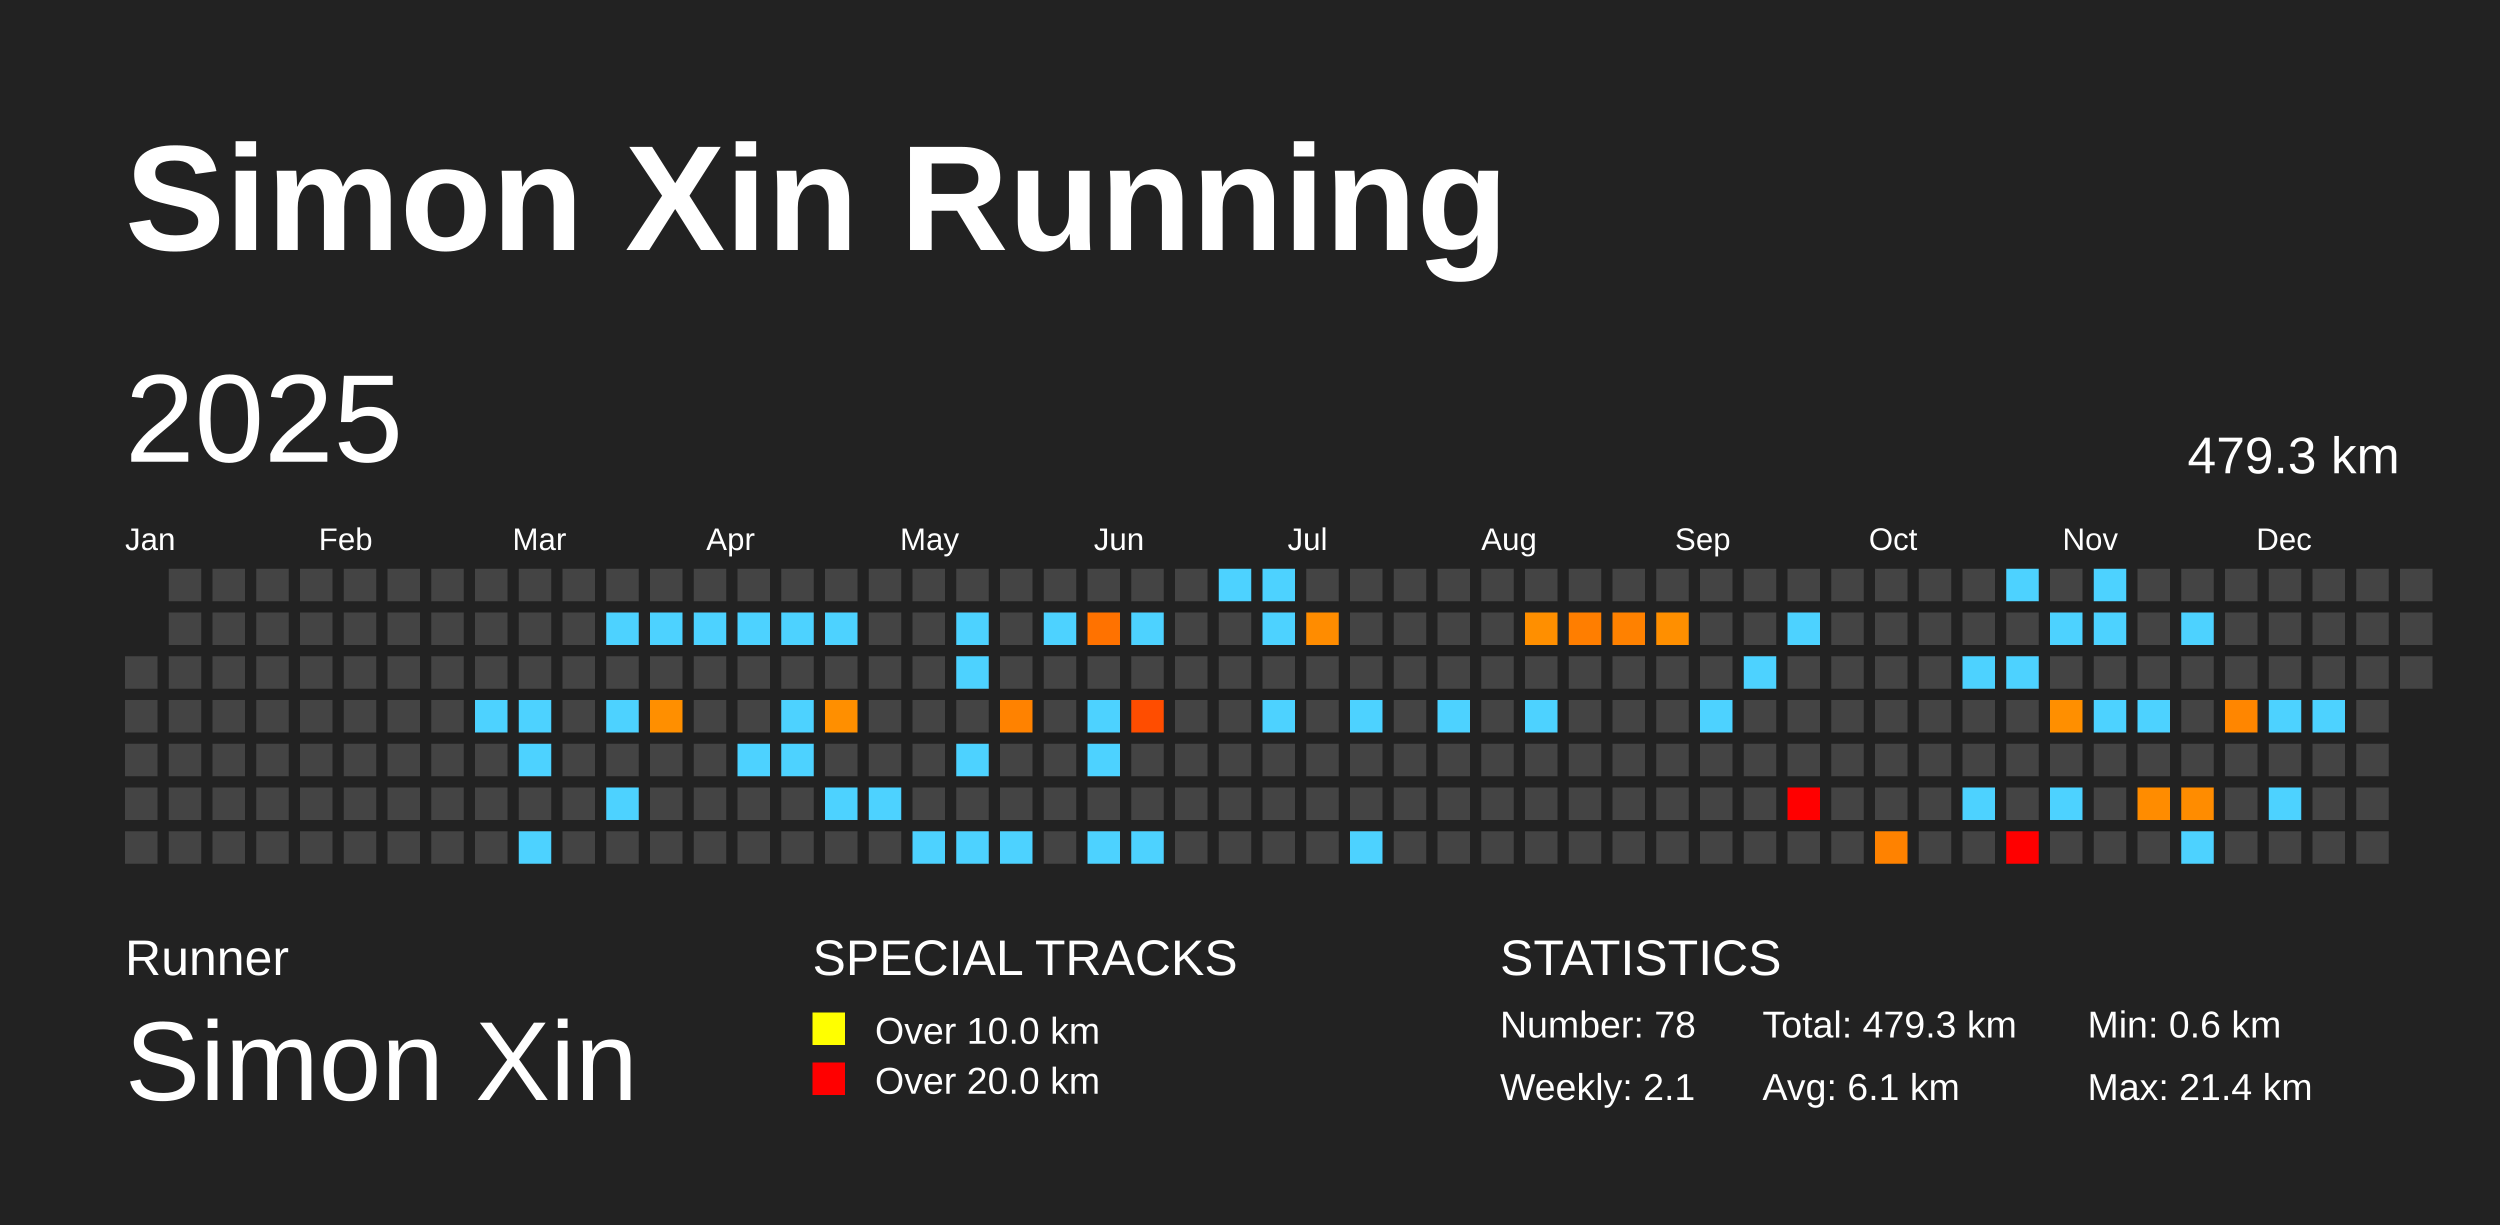
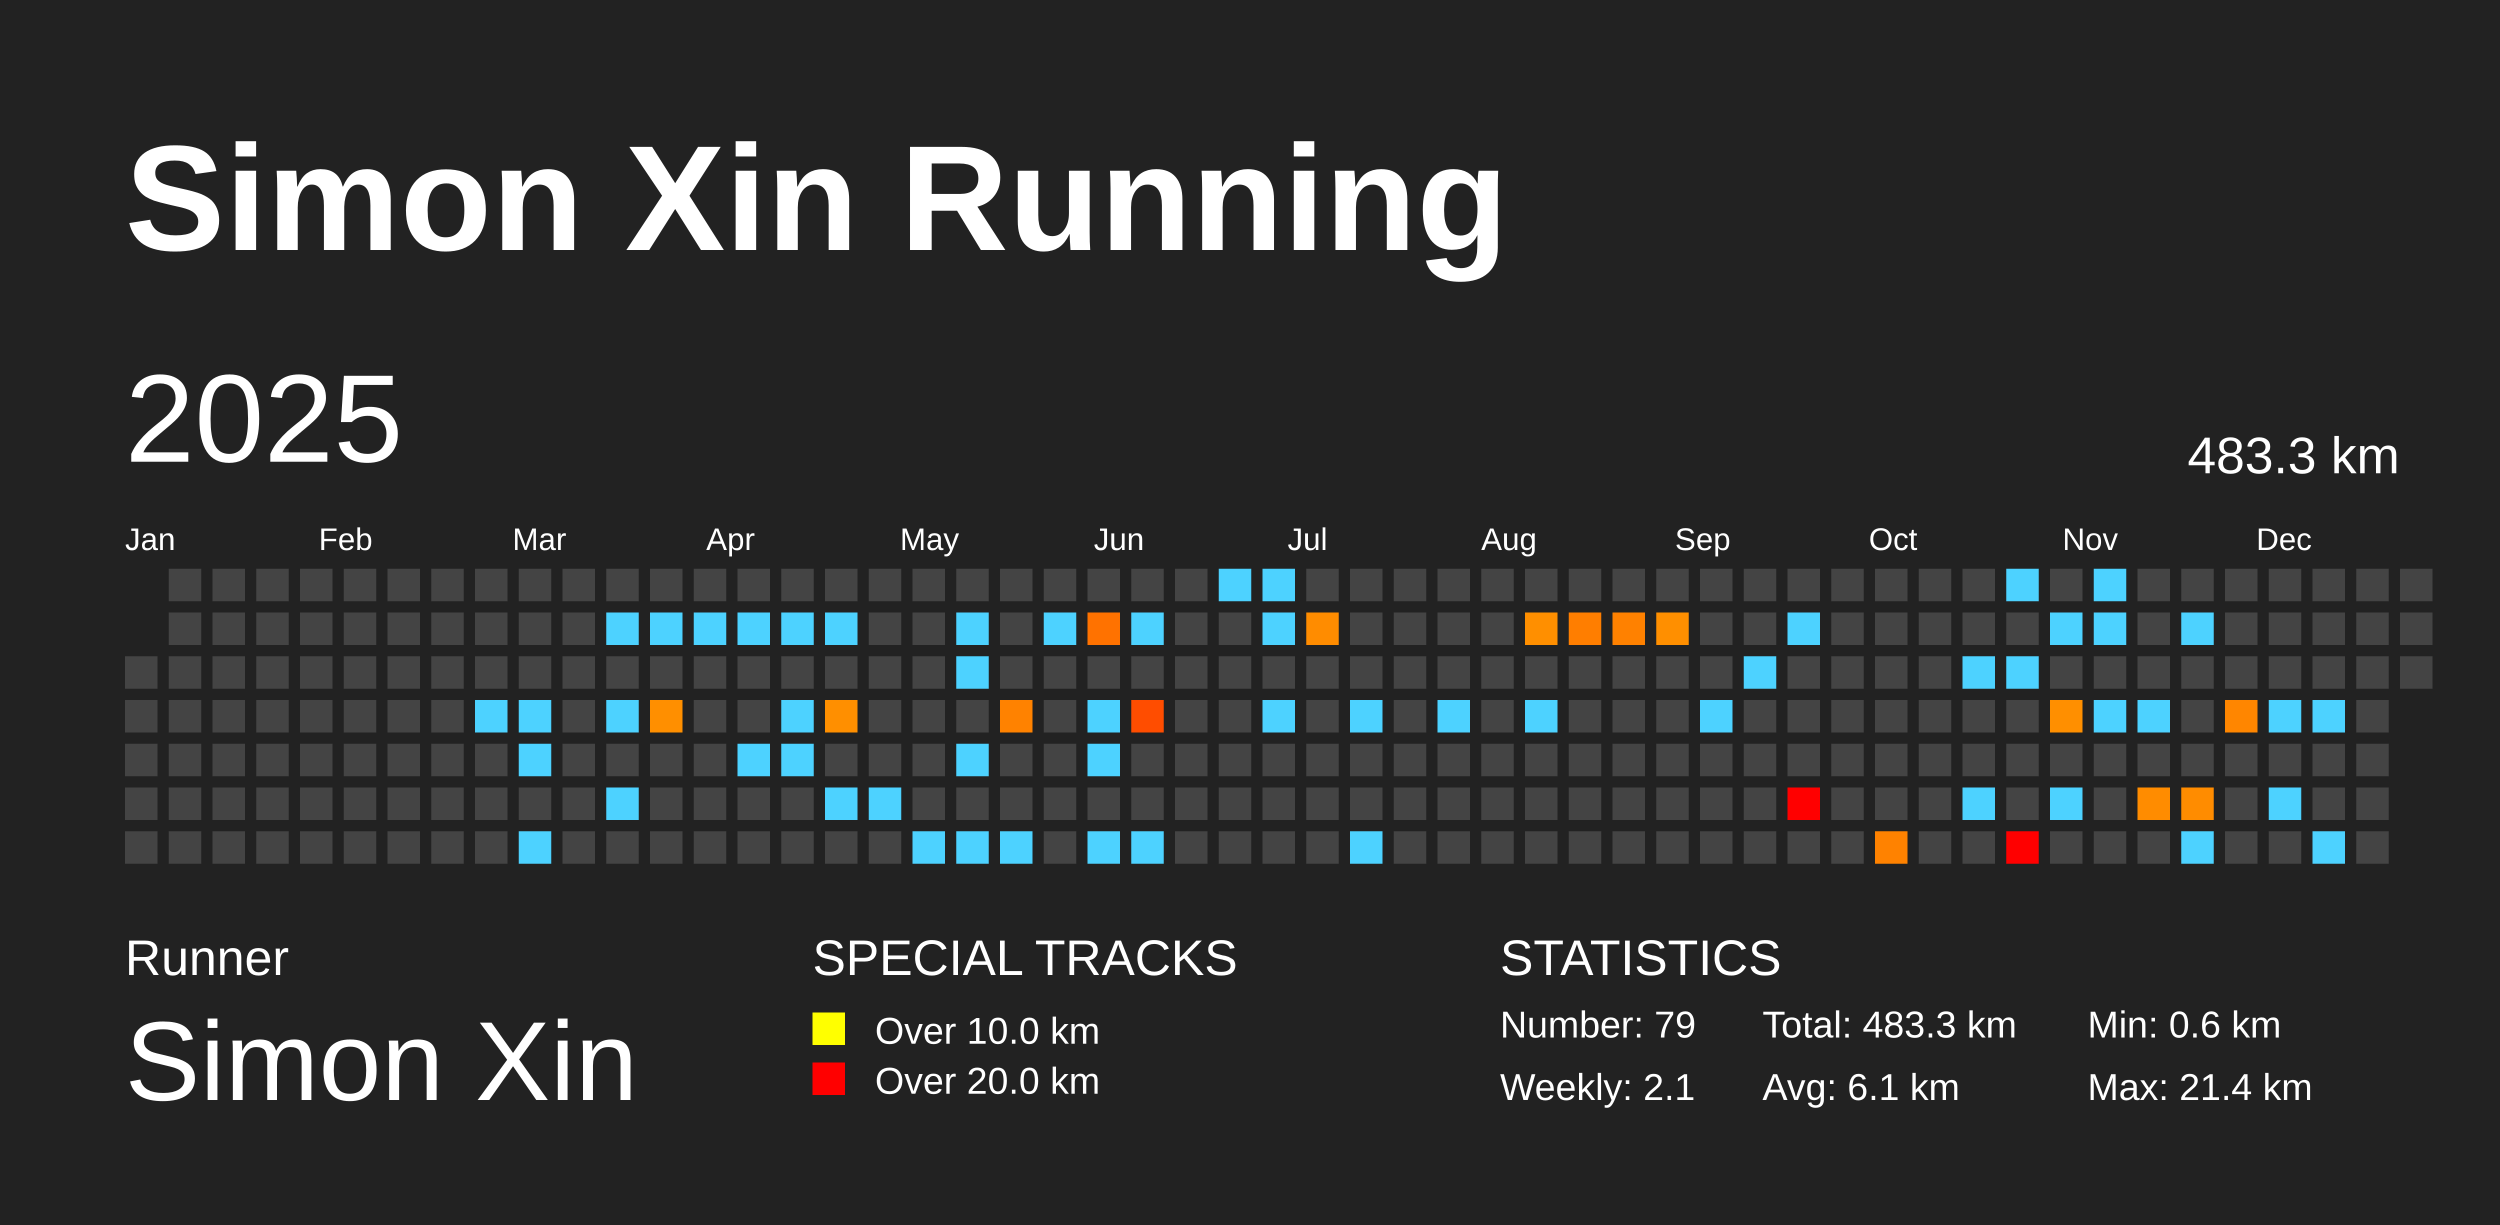
<svg xmlns="http://www.w3.org/2000/svg" baseProfile="full" height="98mm" version="1.1" viewBox="0,0,200,98" width="200mm">
  <defs />
  <rect fill="#222222" height="98" width="200" x="0" y="0" />
  <text fill="#FFFFFF" style="font-size:12px; font-family:Arial; font-weight:bold;" x="10" y="20">Simon Xin Running</text>
  <text fill="#FFFFFF" style="font-size:4px; font-family:Arial" x="10" y="78">Runner</text>
  <text fill="#FFFFFF" style="font-size:9px; font-family:Arial" x="10" y="88">Simon Xin</text>
  <text fill="#FFFFFF" style="font-size:4px; font-family:Arial" x="65" y="78">SPECIAL TRACKS</text>
  <rect fill="yellow" height="2.6" width="2.6" x="65" y="81" />
  <text fill="#FFFFFF" style="font-size:3px; font-family:Arial" x="70" y="83.5">Over 10.0 km</text>
  <rect fill="red" height="2.6" width="2.6" x="65" y="85" />
  <text fill="#FFFFFF" style="font-size:3px; font-family:Arial" x="70" y="87.5">Over 20.0 km</text>
  <text fill="#FFFFFF" style="font-size:4px; font-family:Arial" x="120" y="78">STATISTICS</text>
-   <text fill="#FFFFFF" style="font-size:3px; font-family:Arial" x="120" y="83">Number: 78</text>
+   <text fill="#FFFFFF" style="font-size:3px; font-family:Arial" x="120" y="83">Number: 79</text>
  <text fill="#FFFFFF" style="font-size:3px; font-family:Arial" x="120" y="88">Weekly: 2.1</text>
-   <text fill="#FFFFFF" style="font-size:3px; font-family:Arial" x="141" y="83">Total: 479.3 km</text>
+   <text fill="#FFFFFF" style="font-size:3px; font-family:Arial" x="141" y="83">Total: 483.3 km</text>
  <text fill="#FFFFFF" style="font-size:3px; font-family:Arial" x="141" y="88">Avg: 6.1 km</text>
  <text fill="#FFFFFF" style="font-size:3px; font-family:Arial" x="167" y="83">Min: 0.6 km</text>
  <text fill="#FFFFFF" style="font-size:3px; font-family:Arial" x="167" y="88">Max: 21.4 km</text>
  <text dominant-baseline="hanging" fill="#FFFFFF" style="font-size:10.0px; font-family:Arial;" x="10" y="30">2025</text>
-   <text dominant-baseline="hanging" fill="#FFFFFF" style="font-size:4.125px; font-family:Arial;" x="175" y="35">479.3 km</text>
+   <text dominant-baseline="hanging" fill="#FFFFFF" style="font-size:4.125px; font-family:Arial;" x="175" y="35">483.3 km</text>
  <text fill="#FFFFFF" style="font-size:2.5px; font-family:Arial" x="10.0" y="44">Jan</text>
  <text fill="#FFFFFF" style="font-size:2.5px; font-family:Arial" x="25.5" y="44">Feb</text>
  <text fill="#FFFFFF" style="font-size:2.5px; font-family:Arial" x="41.0" y="44">Mar</text>
  <text fill="#FFFFFF" style="font-size:2.5px; font-family:Arial" x="56.5" y="44">Apr</text>
  <text fill="#FFFFFF" style="font-size:2.5px; font-family:Arial" x="72.0" y="44">May</text>
  <text fill="#FFFFFF" style="font-size:2.5px; font-family:Arial" x="87.5" y="44">Jun</text>
  <text fill="#FFFFFF" style="font-size:2.5px; font-family:Arial" x="103.0" y="44">Jul</text>
  <text fill="#FFFFFF" style="font-size:2.5px; font-family:Arial" x="118.5" y="44">Aug</text>
  <text fill="#FFFFFF" style="font-size:2.5px; font-family:Arial" x="134.0" y="44">Sep</text>
  <text fill="#FFFFFF" style="font-size:2.5px; font-family:Arial" x="149.5" y="44">Oct</text>
  <text fill="#FFFFFF" style="font-size:2.5px; font-family:Arial" x="165.0" y="44">Nov</text>
  <text fill="#FFFFFF" style="font-size:2.5px; font-family:Arial" x="180.5" y="44">Dec</text>
  <rect fill="#444444" height="2.6" width="2.6" x="10.0" y="52.5" />
  <rect fill="#444444" height="2.6" width="2.6" x="10.0" y="56.0" />
  <rect fill="#444444" height="2.6" width="2.6" x="10.0" y="59.5" />
  <rect fill="#444444" height="2.6" width="2.6" x="10.0" y="63.0" />
  <rect fill="#444444" height="2.6" width="2.6" x="10.0" y="66.5" />
  <rect fill="#444444" height="2.6" width="2.6" x="13.5" y="45.5" />
  <rect fill="#444444" height="2.6" width="2.6" x="13.5" y="49.0" />
  <rect fill="#444444" height="2.6" width="2.6" x="13.5" y="52.5" />
  <rect fill="#444444" height="2.6" width="2.6" x="13.5" y="56.0" />
  <rect fill="#444444" height="2.6" width="2.6" x="13.5" y="59.5" />
  <rect fill="#444444" height="2.6" width="2.6" x="13.5" y="63.0" />
  <rect fill="#444444" height="2.6" width="2.6" x="13.5" y="66.5" />
  <rect fill="#444444" height="2.6" width="2.6" x="17.0" y="45.5" />
  <rect fill="#444444" height="2.6" width="2.6" x="17.0" y="49.0" />
  <rect fill="#444444" height="2.6" width="2.6" x="17.0" y="52.5" />
  <rect fill="#444444" height="2.6" width="2.6" x="17.0" y="56.0" />
  <rect fill="#444444" height="2.6" width="2.6" x="17.0" y="59.5" />
  <rect fill="#444444" height="2.6" width="2.6" x="17.0" y="63.0" />
  <rect fill="#444444" height="2.6" width="2.6" x="17.0" y="66.5" />
  <rect fill="#444444" height="2.6" width="2.6" x="20.5" y="45.5" />
  <rect fill="#444444" height="2.6" width="2.6" x="20.5" y="49.0" />
  <rect fill="#444444" height="2.6" width="2.6" x="20.5" y="52.5" />
  <rect fill="#444444" height="2.6" width="2.6" x="20.5" y="56.0" />
  <rect fill="#444444" height="2.6" width="2.6" x="20.5" y="59.5" />
  <rect fill="#444444" height="2.6" width="2.6" x="20.5" y="63.0" />
  <rect fill="#444444" height="2.6" width="2.6" x="20.5" y="66.5" />
  <rect fill="#444444" height="2.6" width="2.6" x="24.0" y="45.5" />
  <rect fill="#444444" height="2.6" width="2.6" x="24.0" y="49.0" />
  <rect fill="#444444" height="2.6" width="2.6" x="24.0" y="52.5" />
  <rect fill="#444444" height="2.6" width="2.6" x="24.0" y="56.0" />
  <rect fill="#444444" height="2.6" width="2.6" x="24.0" y="59.5" />
  <rect fill="#444444" height="2.6" width="2.6" x="24.0" y="63.0" />
  <rect fill="#444444" height="2.6" width="2.6" x="24.0" y="66.5" />
  <rect fill="#444444" height="2.6" width="2.6" x="27.5" y="45.5" />
  <rect fill="#444444" height="2.6" width="2.6" x="27.5" y="49.0" />
  <rect fill="#444444" height="2.6" width="2.6" x="27.5" y="52.5" />
  <rect fill="#444444" height="2.6" width="2.6" x="27.5" y="56.0" />
  <rect fill="#444444" height="2.6" width="2.6" x="27.5" y="59.5" />
  <rect fill="#444444" height="2.6" width="2.6" x="27.5" y="63.0" />
  <rect fill="#444444" height="2.6" width="2.6" x="27.5" y="66.5" />
  <rect fill="#444444" height="2.6" width="2.6" x="31.0" y="45.5" />
  <rect fill="#444444" height="2.6" width="2.6" x="31.0" y="49.0" />
  <rect fill="#444444" height="2.6" width="2.6" x="31.0" y="52.5" />
  <rect fill="#444444" height="2.6" width="2.6" x="31.0" y="56.0" />
  <rect fill="#444444" height="2.6" width="2.6" x="31.0" y="59.5" />
  <rect fill="#444444" height="2.6" width="2.6" x="31.0" y="63.0" />
  <rect fill="#444444" height="2.6" width="2.6" x="31.0" y="66.5" />
  <rect fill="#444444" height="2.6" width="2.6" x="34.5" y="45.5" />
  <rect fill="#444444" height="2.6" width="2.6" x="34.5" y="49.0" />
  <rect fill="#444444" height="2.6" width="2.6" x="34.5" y="52.5" />
  <rect fill="#444444" height="2.6" width="2.6" x="34.5" y="56.0" />
  <rect fill="#444444" height="2.6" width="2.6" x="34.5" y="59.5" />
  <rect fill="#444444" height="2.6" width="2.6" x="34.5" y="63.0" />
  <rect fill="#444444" height="2.6" width="2.6" x="34.5" y="66.5" />
  <rect fill="#444444" height="2.6" width="2.6" x="38.0" y="45.5" />
  <rect fill="#444444" height="2.6" width="2.6" x="38.0" y="49.0" />
  <rect fill="#444444" height="2.6" width="2.6" x="38.0" y="52.5" />
  <rect fill="#4dd2ff" height="2.6" width="2.6" x="38.0" y="56.0" />
  <rect fill="#444444" height="2.6" width="2.6" x="38.0" y="59.5" />
  <rect fill="#444444" height="2.6" width="2.6" x="38.0" y="63.0" />
  <rect fill="#444444" height="2.6" width="2.6" x="38.0" y="66.5" />
  <rect fill="#444444" height="2.6" width="2.6" x="41.5" y="45.5" />
  <rect fill="#444444" height="2.6" width="2.6" x="41.5" y="49.0" />
  <rect fill="#444444" height="2.6" width="2.6" x="41.5" y="52.5" />
  <rect fill="#4dd2ff" height="2.6" width="2.6" x="41.5" y="56.0" />
  <rect fill="#4dd2ff" height="2.6" width="2.6" x="41.5" y="59.5" />
  <rect fill="#444444" height="2.6" width="2.6" x="41.5" y="63.0" />
  <rect fill="#4dd2ff" height="2.6" width="2.6" x="41.5" y="66.5" />
  <rect fill="#444444" height="2.6" width="2.6" x="45.0" y="45.5" />
  <rect fill="#444444" height="2.6" width="2.6" x="45.0" y="49.0" />
  <rect fill="#444444" height="2.6" width="2.6" x="45.0" y="52.5" />
  <rect fill="#444444" height="2.6" width="2.6" x="45.0" y="56.0" />
  <rect fill="#444444" height="2.6" width="2.6" x="45.0" y="59.5" />
  <rect fill="#444444" height="2.6" width="2.6" x="45.0" y="63.0" />
  <rect fill="#444444" height="2.6" width="2.6" x="45.0" y="66.5" />
  <rect fill="#444444" height="2.6" width="2.6" x="48.5" y="45.5" />
  <rect fill="#4dd2ff" height="2.6" width="2.6" x="48.5" y="49.0" />
  <rect fill="#444444" height="2.6" width="2.6" x="48.5" y="52.5" />
  <rect fill="#4dd2ff" height="2.6" width="2.6" x="48.5" y="56.0" />
  <rect fill="#444444" height="2.6" width="2.6" x="48.5" y="59.5" />
  <rect fill="#4dd2ff" height="2.6" width="2.6" x="48.5" y="63.0" />
  <rect fill="#444444" height="2.6" width="2.6" x="48.5" y="66.5" />
  <rect fill="#444444" height="2.6" width="2.6" x="52.0" y="45.5" />
  <rect fill="#4dd2ff" height="2.6" width="2.6" x="52.0" y="49.0" />
  <rect fill="#444444" height="2.6" width="2.6" x="52.0" y="52.5" />
  <rect fill="#ff8f00" height="2.6" width="2.6" x="52.0" y="56.0" />
  <rect fill="#444444" height="2.6" width="2.6" x="52.0" y="59.5" />
  <rect fill="#444444" height="2.6" width="2.6" x="52.0" y="63.0" />
  <rect fill="#444444" height="2.6" width="2.6" x="52.0" y="66.5" />
  <rect fill="#444444" height="2.6" width="2.6" x="55.5" y="45.5" />
  <rect fill="#4dd2ff" height="2.6" width="2.6" x="55.5" y="49.0" />
  <rect fill="#444444" height="2.6" width="2.6" x="55.5" y="52.5" />
  <rect fill="#444444" height="2.6" width="2.6" x="55.5" y="56.0" />
  <rect fill="#444444" height="2.6" width="2.6" x="55.5" y="59.5" />
  <rect fill="#444444" height="2.6" width="2.6" x="55.5" y="63.0" />
  <rect fill="#444444" height="2.6" width="2.6" x="55.5" y="66.5" />
  <rect fill="#444444" height="2.6" width="2.6" x="59.0" y="45.5" />
  <rect fill="#4dd2ff" height="2.6" width="2.6" x="59.0" y="49.0" />
  <rect fill="#444444" height="2.6" width="2.6" x="59.0" y="52.5" />
  <rect fill="#444444" height="2.6" width="2.6" x="59.0" y="56.0" />
  <rect fill="#4dd2ff" height="2.6" width="2.6" x="59.0" y="59.5" />
  <rect fill="#444444" height="2.6" width="2.6" x="59.0" y="63.0" />
  <rect fill="#444444" height="2.6" width="2.6" x="59.0" y="66.5" />
  <rect fill="#444444" height="2.6" width="2.6" x="62.5" y="45.5" />
  <rect fill="#4dd2ff" height="2.6" width="2.6" x="62.5" y="49.0" />
  <rect fill="#444444" height="2.6" width="2.6" x="62.5" y="52.5" />
  <rect fill="#4dd2ff" height="2.6" width="2.6" x="62.5" y="56.0" />
  <rect fill="#4dd2ff" height="2.6" width="2.6" x="62.5" y="59.5" />
  <rect fill="#444444" height="2.6" width="2.6" x="62.5" y="63.0" />
  <rect fill="#444444" height="2.6" width="2.6" x="62.5" y="66.5" />
  <rect fill="#444444" height="2.6" width="2.6" x="66.0" y="45.5" />
  <rect fill="#4dd2ff" height="2.6" width="2.6" x="66.0" y="49.0" />
  <rect fill="#444444" height="2.6" width="2.6" x="66.0" y="52.5" />
  <rect fill="#ff8f00" height="2.6" width="2.6" x="66.0" y="56.0" />
  <rect fill="#444444" height="2.6" width="2.6" x="66.0" y="59.5" />
  <rect fill="#4dd2ff" height="2.6" width="2.6" x="66.0" y="63.0" />
  <rect fill="#444444" height="2.6" width="2.6" x="66.0" y="66.5" />
  <rect fill="#444444" height="2.6" width="2.6" x="69.5" y="45.5" />
  <rect fill="#444444" height="2.6" width="2.6" x="69.5" y="49.0" />
  <rect fill="#444444" height="2.6" width="2.6" x="69.5" y="52.5" />
  <rect fill="#444444" height="2.6" width="2.6" x="69.5" y="56.0" />
  <rect fill="#444444" height="2.6" width="2.6" x="69.5" y="59.5" />
  <rect fill="#4dd2ff" height="2.6" width="2.6" x="69.5" y="63.0" />
  <rect fill="#444444" height="2.6" width="2.6" x="69.5" y="66.5" />
  <rect fill="#444444" height="2.6" width="2.6" x="73.0" y="45.5" />
  <rect fill="#444444" height="2.6" width="2.6" x="73.0" y="49.0" />
  <rect fill="#444444" height="2.6" width="2.6" x="73.0" y="52.5" />
  <rect fill="#444444" height="2.6" width="2.6" x="73.0" y="56.0" />
  <rect fill="#444444" height="2.6" width="2.6" x="73.0" y="59.5" />
  <rect fill="#444444" height="2.6" width="2.6" x="73.0" y="63.0" />
  <rect fill="#4dd2ff" height="2.6" width="2.6" x="73.0" y="66.5" />
  <rect fill="#444444" height="2.6" width="2.6" x="76.5" y="45.5" />
  <rect fill="#4dd2ff" height="2.6" width="2.6" x="76.5" y="49.0" />
  <rect fill="#4dd2ff" height="2.6" width="2.6" x="76.5" y="52.5" />
  <rect fill="#444444" height="2.6" width="2.6" x="76.5" y="56.0" />
  <rect fill="#4dd2ff" height="2.6" width="2.6" x="76.5" y="59.5" />
  <rect fill="#444444" height="2.6" width="2.6" x="76.5" y="63.0" />
  <rect fill="#4dd2ff" height="2.6" width="2.6" x="76.5" y="66.5" />
  <rect fill="#444444" height="2.6" width="2.6" x="80.0" y="45.5" />
  <rect fill="#444444" height="2.6" width="2.6" x="80.0" y="49.0" />
  <rect fill="#444444" height="2.6" width="2.6" x="80.0" y="52.5" />
  <rect fill="#ff8200" height="2.6" width="2.6" x="80.0" y="56.0" />
  <rect fill="#444444" height="2.6" width="2.6" x="80.0" y="59.5" />
  <rect fill="#444444" height="2.6" width="2.6" x="80.0" y="63.0" />
  <rect fill="#4dd2ff" height="2.6" width="2.6" x="80.0" y="66.5" />
  <rect fill="#444444" height="2.6" width="2.6" x="83.5" y="45.5" />
  <rect fill="#4dd2ff" height="2.6" width="2.6" x="83.5" y="49.0" />
  <rect fill="#444444" height="2.6" width="2.6" x="83.5" y="52.5" />
  <rect fill="#444444" height="2.6" width="2.6" x="83.5" y="56.0" />
  <rect fill="#444444" height="2.6" width="2.6" x="83.5" y="59.5" />
  <rect fill="#444444" height="2.6" width="2.6" x="83.5" y="63.0" />
  <rect fill="#444444" height="2.6" width="2.6" x="83.5" y="66.5" />
  <rect fill="#444444" height="2.6" width="2.6" x="87.0" y="45.5" />
  <rect fill="#ff7200" height="2.6" width="2.6" x="87.0" y="49.0" />
  <rect fill="#444444" height="2.6" width="2.6" x="87.0" y="52.5" />
  <rect fill="#4dd2ff" height="2.6" width="2.6" x="87.0" y="56.0" />
  <rect fill="#4dd2ff" height="2.6" width="2.6" x="87.0" y="59.5" />
  <rect fill="#444444" height="2.6" width="2.6" x="87.0" y="63.0" />
  <rect fill="#4dd2ff" height="2.6" width="2.6" x="87.0" y="66.5" />
  <rect fill="#444444" height="2.6" width="2.6" x="90.5" y="45.5" />
  <rect fill="#4dd2ff" height="2.6" width="2.6" x="90.5" y="49.0" />
  <rect fill="#444444" height="2.6" width="2.6" x="90.5" y="52.5" />
  <rect fill="#ff4d00" height="2.6" width="2.6" x="90.5" y="56.0" />
  <rect fill="#444444" height="2.6" width="2.6" x="90.5" y="59.5" />
  <rect fill="#444444" height="2.6" width="2.6" x="90.5" y="63.0" />
  <rect fill="#4dd2ff" height="2.6" width="2.6" x="90.5" y="66.5" />
  <rect fill="#444444" height="2.6" width="2.6" x="94.0" y="45.5" />
  <rect fill="#444444" height="2.6" width="2.6" x="94.0" y="49.0" />
  <rect fill="#444444" height="2.6" width="2.6" x="94.0" y="52.5" />
  <rect fill="#444444" height="2.6" width="2.6" x="94.0" y="56.0" />
  <rect fill="#444444" height="2.6" width="2.6" x="94.0" y="59.5" />
  <rect fill="#444444" height="2.6" width="2.6" x="94.0" y="63.0" />
  <rect fill="#444444" height="2.6" width="2.6" x="94.0" y="66.5" />
  <rect fill="#4dd2ff" height="2.6" width="2.6" x="97.5" y="45.5" />
  <rect fill="#444444" height="2.6" width="2.6" x="97.5" y="49.0" />
  <rect fill="#444444" height="2.6" width="2.6" x="97.5" y="52.5" />
  <rect fill="#444444" height="2.6" width="2.6" x="97.5" y="56.0" />
  <rect fill="#444444" height="2.6" width="2.6" x="97.5" y="59.5" />
  <rect fill="#444444" height="2.6" width="2.6" x="97.5" y="63.0" />
  <rect fill="#444444" height="2.6" width="2.6" x="97.5" y="66.5" />
  <rect fill="#4dd2ff" height="2.6" width="2.6" x="101.0" y="45.5" />
  <rect fill="#4dd2ff" height="2.6" width="2.6" x="101.0" y="49.0" />
  <rect fill="#444444" height="2.6" width="2.6" x="101.0" y="52.5" />
  <rect fill="#4dd2ff" height="2.6" width="2.6" x="101.0" y="56.0" />
  <rect fill="#444444" height="2.6" width="2.6" x="101.0" y="59.5" />
  <rect fill="#444444" height="2.6" width="2.6" x="101.0" y="63.0" />
  <rect fill="#444444" height="2.6" width="2.6" x="101.0" y="66.5" />
  <rect fill="#444444" height="2.6" width="2.6" x="104.5" y="45.5" />
  <rect fill="#ff8c00" height="2.6" width="2.6" x="104.5" y="49.0" />
  <rect fill="#444444" height="2.6" width="2.6" x="104.5" y="52.5" />
  <rect fill="#444444" height="2.6" width="2.6" x="104.5" y="56.0" />
  <rect fill="#444444" height="2.6" width="2.6" x="104.5" y="59.5" />
  <rect fill="#444444" height="2.6" width="2.6" x="104.5" y="63.0" />
  <rect fill="#444444" height="2.6" width="2.6" x="104.5" y="66.5" />
  <rect fill="#444444" height="2.6" width="2.6" x="108.0" y="45.5" />
  <rect fill="#444444" height="2.6" width="2.6" x="108.0" y="49.0" />
  <rect fill="#444444" height="2.6" width="2.6" x="108.0" y="52.5" />
  <rect fill="#4dd2ff" height="2.6" width="2.6" x="108.0" y="56.0" />
  <rect fill="#444444" height="2.6" width="2.6" x="108.0" y="59.5" />
  <rect fill="#444444" height="2.6" width="2.6" x="108.0" y="63.0" />
  <rect fill="#4dd2ff" height="2.6" width="2.6" x="108.0" y="66.5" />
  <rect fill="#444444" height="2.6" width="2.6" x="111.5" y="45.5" />
  <rect fill="#444444" height="2.6" width="2.6" x="111.5" y="49.0" />
  <rect fill="#444444" height="2.6" width="2.6" x="111.5" y="52.5" />
  <rect fill="#444444" height="2.6" width="2.6" x="111.5" y="56.0" />
  <rect fill="#444444" height="2.6" width="2.6" x="111.5" y="59.5" />
  <rect fill="#444444" height="2.6" width="2.6" x="111.5" y="63.0" />
  <rect fill="#444444" height="2.6" width="2.6" x="111.5" y="66.5" />
  <rect fill="#444444" height="2.6" width="2.6" x="115.0" y="45.5" />
  <rect fill="#444444" height="2.6" width="2.6" x="115.0" y="49.0" />
  <rect fill="#444444" height="2.6" width="2.6" x="115.0" y="52.5" />
  <rect fill="#4dd2ff" height="2.6" width="2.6" x="115.0" y="56.0" />
  <rect fill="#444444" height="2.6" width="2.6" x="115.0" y="59.5" />
  <rect fill="#444444" height="2.6" width="2.6" x="115.0" y="63.0" />
  <rect fill="#444444" height="2.6" width="2.6" x="115.0" y="66.5" />
  <rect fill="#444444" height="2.6" width="2.6" x="118.5" y="45.5" />
  <rect fill="#444444" height="2.6" width="2.6" x="118.5" y="49.0" />
  <rect fill="#444444" height="2.6" width="2.6" x="118.5" y="52.5" />
  <rect fill="#444444" height="2.6" width="2.6" x="118.5" y="56.0" />
  <rect fill="#444444" height="2.6" width="2.6" x="118.5" y="59.5" />
  <rect fill="#444444" height="2.6" width="2.6" x="118.5" y="63.0" />
  <rect fill="#444444" height="2.6" width="2.6" x="118.5" y="66.5" />
  <rect fill="#444444" height="2.6" width="2.6" x="122.0" y="45.5" />
  <rect fill="#ff8f00" height="2.6" width="2.6" x="122.0" y="49.0" />
  <rect fill="#444444" height="2.6" width="2.6" x="122.0" y="52.5" />
  <rect fill="#4dd2ff" height="2.6" width="2.6" x="122.0" y="56.0" />
  <rect fill="#444444" height="2.6" width="2.6" x="122.0" y="59.5" />
  <rect fill="#444444" height="2.6" width="2.6" x="122.0" y="63.0" />
  <rect fill="#444444" height="2.6" width="2.6" x="122.0" y="66.5" />
  <rect fill="#444444" height="2.6" width="2.6" x="125.5" y="45.5" />
  <rect fill="#ff7e00" height="2.6" width="2.6" x="125.5" y="49.0" />
  <rect fill="#444444" height="2.6" width="2.6" x="125.5" y="52.5" />
  <rect fill="#444444" height="2.6" width="2.6" x="125.5" y="56.0" />
  <rect fill="#444444" height="2.6" width="2.6" x="125.5" y="59.5" />
  <rect fill="#444444" height="2.6" width="2.6" x="125.5" y="63.0" />
  <rect fill="#444444" height="2.6" width="2.6" x="125.5" y="66.5" />
  <rect fill="#444444" height="2.6" width="2.6" x="129.0" y="45.5" />
  <rect fill="#ff8100" height="2.6" width="2.6" x="129.0" y="49.0" />
  <rect fill="#444444" height="2.6" width="2.6" x="129.0" y="52.5" />
  <rect fill="#444444" height="2.6" width="2.6" x="129.0" y="56.0" />
  <rect fill="#444444" height="2.6" width="2.6" x="129.0" y="59.5" />
  <rect fill="#444444" height="2.6" width="2.6" x="129.0" y="63.0" />
  <rect fill="#444444" height="2.6" width="2.6" x="129.0" y="66.5" />
  <rect fill="#444444" height="2.6" width="2.6" x="132.5" y="45.5" />
  <rect fill="#ff8f00" height="2.6" width="2.6" x="132.5" y="49.0" />
  <rect fill="#444444" height="2.6" width="2.6" x="132.5" y="52.5" />
  <rect fill="#444444" height="2.6" width="2.6" x="132.5" y="56.0" />
  <rect fill="#444444" height="2.6" width="2.6" x="132.5" y="59.5" />
  <rect fill="#444444" height="2.6" width="2.6" x="132.5" y="63.0" />
  <rect fill="#444444" height="2.6" width="2.6" x="132.5" y="66.5" />
  <rect fill="#444444" height="2.6" width="2.6" x="136.0" y="45.5" />
  <rect fill="#444444" height="2.6" width="2.6" x="136.0" y="49.0" />
  <rect fill="#444444" height="2.6" width="2.6" x="136.0" y="52.5" />
  <rect fill="#4dd2ff" height="2.6" width="2.6" x="136.0" y="56.0" />
  <rect fill="#444444" height="2.6" width="2.6" x="136.0" y="59.5" />
  <rect fill="#444444" height="2.6" width="2.6" x="136.0" y="63.0" />
  <rect fill="#444444" height="2.6" width="2.6" x="136.0" y="66.5" />
  <rect fill="#444444" height="2.6" width="2.6" x="139.5" y="45.5" />
  <rect fill="#444444" height="2.6" width="2.6" x="139.5" y="49.0" />
  <rect fill="#4dd2ff" height="2.6" width="2.6" x="139.5" y="52.5" />
  <rect fill="#444444" height="2.6" width="2.6" x="139.5" y="56.0" />
  <rect fill="#444444" height="2.6" width="2.6" x="139.5" y="59.5" />
  <rect fill="#444444" height="2.6" width="2.6" x="139.5" y="63.0" />
  <rect fill="#444444" height="2.6" width="2.6" x="139.5" y="66.5" />
  <rect fill="#444444" height="2.6" width="2.6" x="143.0" y="45.5" />
  <rect fill="#4dd2ff" height="2.6" width="2.6" x="143.0" y="49.0" />
  <rect fill="#444444" height="2.6" width="2.6" x="143.0" y="52.5" />
  <rect fill="#444444" height="2.6" width="2.6" x="143.0" y="56.0" />
  <rect fill="#444444" height="2.6" width="2.6" x="143.0" y="59.5" />
  <rect fill="red" height="2.6" width="2.6" x="143.0" y="63.0" />
  <rect fill="#444444" height="2.6" width="2.6" x="143.0" y="66.5" />
  <rect fill="#444444" height="2.6" width="2.6" x="146.5" y="45.5" />
  <rect fill="#444444" height="2.6" width="2.6" x="146.5" y="49.0" />
  <rect fill="#444444" height="2.6" width="2.6" x="146.5" y="52.5" />
  <rect fill="#444444" height="2.6" width="2.6" x="146.5" y="56.0" />
  <rect fill="#444444" height="2.6" width="2.6" x="146.5" y="59.5" />
  <rect fill="#444444" height="2.6" width="2.6" x="146.5" y="63.0" />
  <rect fill="#444444" height="2.6" width="2.6" x="146.5" y="66.5" />
  <rect fill="#444444" height="2.6" width="2.6" x="150.0" y="45.5" />
  <rect fill="#444444" height="2.6" width="2.6" x="150.0" y="49.0" />
  <rect fill="#444444" height="2.6" width="2.6" x="150.0" y="52.5" />
  <rect fill="#444444" height="2.6" width="2.6" x="150.0" y="56.0" />
  <rect fill="#444444" height="2.6" width="2.6" x="150.0" y="59.5" />
  <rect fill="#444444" height="2.6" width="2.6" x="150.0" y="63.0" />
  <rect fill="#ff8200" height="2.6" width="2.6" x="150.0" y="66.5" />
  <rect fill="#444444" height="2.6" width="2.6" x="153.5" y="45.5" />
  <rect fill="#444444" height="2.6" width="2.6" x="153.5" y="49.0" />
  <rect fill="#444444" height="2.6" width="2.6" x="153.5" y="52.5" />
  <rect fill="#444444" height="2.6" width="2.6" x="153.5" y="56.0" />
  <rect fill="#444444" height="2.6" width="2.6" x="153.5" y="59.5" />
  <rect fill="#444444" height="2.6" width="2.6" x="153.5" y="63.0" />
  <rect fill="#444444" height="2.6" width="2.6" x="153.5" y="66.5" />
  <rect fill="#444444" height="2.6" width="2.6" x="157.0" y="45.5" />
  <rect fill="#444444" height="2.6" width="2.6" x="157.0" y="49.0" />
  <rect fill="#4dd2ff" height="2.6" width="2.6" x="157.0" y="52.5" />
  <rect fill="#444444" height="2.6" width="2.6" x="157.0" y="56.0" />
  <rect fill="#444444" height="2.6" width="2.6" x="157.0" y="59.5" />
  <rect fill="#4dd2ff" height="2.6" width="2.6" x="157.0" y="63.0" />
  <rect fill="#444444" height="2.6" width="2.6" x="157.0" y="66.5" />
  <rect fill="#4dd2ff" height="2.6" width="2.6" x="160.5" y="45.5" />
  <rect fill="#444444" height="2.6" width="2.6" x="160.5" y="49.0" />
  <rect fill="#4dd2ff" height="2.6" width="2.6" x="160.5" y="52.5" />
  <rect fill="#444444" height="2.6" width="2.6" x="160.5" y="56.0" />
  <rect fill="#444444" height="2.6" width="2.6" x="160.5" y="59.5" />
  <rect fill="#444444" height="2.6" width="2.6" x="160.5" y="63.0" />
  <rect fill="red" height="2.6" width="2.6" x="160.5" y="66.5" />
  <rect fill="#444444" height="2.6" width="2.6" x="164.0" y="45.5" />
  <rect fill="#4dd2ff" height="2.6" width="2.6" x="164.0" y="49.0" />
  <rect fill="#444444" height="2.6" width="2.6" x="164.0" y="52.5" />
  <rect fill="#ff8f00" height="2.6" width="2.6" x="164.0" y="56.0" />
  <rect fill="#444444" height="2.6" width="2.6" x="164.0" y="59.5" />
  <rect fill="#4dd2ff" height="2.6" width="2.6" x="164.0" y="63.0" />
  <rect fill="#444444" height="2.6" width="2.6" x="164.0" y="66.5" />
  <rect fill="#4dd2ff" height="2.6" width="2.6" x="167.5" y="45.5" />
  <rect fill="#4dd2ff" height="2.6" width="2.6" x="167.5" y="49.0" />
  <rect fill="#444444" height="2.6" width="2.6" x="167.5" y="52.5" />
  <rect fill="#4dd2ff" height="2.6" width="2.6" x="167.5" y="56.0" />
  <rect fill="#444444" height="2.6" width="2.6" x="167.5" y="59.5" />
  <rect fill="#444444" height="2.6" width="2.6" x="167.5" y="63.0" />
  <rect fill="#444444" height="2.6" width="2.6" x="167.5" y="66.5" />
  <rect fill="#444444" height="2.6" width="2.6" x="171.0" y="45.5" />
  <rect fill="#444444" height="2.6" width="2.6" x="171.0" y="49.0" />
  <rect fill="#444444" height="2.6" width="2.6" x="171.0" y="52.5" />
  <rect fill="#4dd2ff" height="2.6" width="2.6" x="171.0" y="56.0" />
  <rect fill="#444444" height="2.6" width="2.6" x="171.0" y="59.5" />
  <rect fill="#ff8c00" height="2.6" width="2.6" x="171.0" y="63.0" />
  <rect fill="#444444" height="2.6" width="2.6" x="171.0" y="66.5" />
  <rect fill="#444444" height="2.6" width="2.6" x="174.5" y="45.5" />
  <rect fill="#4dd2ff" height="2.6" width="2.6" x="174.5" y="49.0" />
  <rect fill="#444444" height="2.6" width="2.6" x="174.5" y="52.5" />
  <rect fill="#444444" height="2.6" width="2.6" x="174.5" y="56.0" />
  <rect fill="#444444" height="2.6" width="2.6" x="174.5" y="59.5" />
  <rect fill="#ff8c00" height="2.6" width="2.6" x="174.5" y="63.0" />
  <rect fill="#4dd2ff" height="2.6" width="2.6" x="174.5" y="66.5" />
  <rect fill="#444444" height="2.6" width="2.6" x="178.0" y="45.5" />
  <rect fill="#444444" height="2.6" width="2.6" x="178.0" y="49.0" />
  <rect fill="#444444" height="2.6" width="2.6" x="178.0" y="52.5" />
  <rect fill="#ff8600" height="2.6" width="2.6" x="178.0" y="56.0" />
  <rect fill="#444444" height="2.6" width="2.6" x="178.0" y="59.5" />
  <rect fill="#444444" height="2.6" width="2.6" x="178.0" y="63.0" />
  <rect fill="#444444" height="2.6" width="2.6" x="178.0" y="66.5" />
  <rect fill="#444444" height="2.6" width="2.6" x="181.5" y="45.5" />
  <rect fill="#444444" height="2.6" width="2.6" x="181.5" y="49.0" />
  <rect fill="#444444" height="2.6" width="2.6" x="181.5" y="52.5" />
  <rect fill="#4dd2ff" height="2.6" width="2.6" x="181.5" y="56.0" />
  <rect fill="#444444" height="2.6" width="2.6" x="181.5" y="59.5" />
  <rect fill="#4dd2ff" height="2.6" width="2.6" x="181.5" y="63.0" />
  <rect fill="#444444" height="2.6" width="2.6" x="181.5" y="66.5" />
  <rect fill="#444444" height="2.6" width="2.6" x="185.0" y="45.5" />
  <rect fill="#444444" height="2.6" width="2.6" x="185.0" y="49.0" />
  <rect fill="#444444" height="2.6" width="2.6" x="185.0" y="52.5" />
  <rect fill="#4dd2ff" height="2.6" width="2.6" x="185.0" y="56.0" />
  <rect fill="#444444" height="2.6" width="2.6" x="185.0" y="59.5" />
  <rect fill="#444444" height="2.6" width="2.6" x="185.0" y="63.0" />
-   <rect fill="#444444" height="2.6" width="2.6" x="185.0" y="66.5" />
+   <rect fill="#4dd2ff" height="2.6" width="2.6" x="185.0" y="66.5" />
  <rect fill="#444444" height="2.6" width="2.6" x="188.5" y="45.5" />
  <rect fill="#444444" height="2.6" width="2.6" x="188.5" y="49.0" />
  <rect fill="#444444" height="2.6" width="2.6" x="188.5" y="52.5" />
  <rect fill="#444444" height="2.6" width="2.6" x="188.5" y="56.0" />
  <rect fill="#444444" height="2.6" width="2.6" x="188.5" y="59.5" />
  <rect fill="#444444" height="2.6" width="2.6" x="188.5" y="63.0" />
  <rect fill="#444444" height="2.6" width="2.6" x="188.5" y="66.5" />
  <rect fill="#444444" height="2.6" width="2.6" x="192.0" y="45.5" />
  <rect fill="#444444" height="2.6" width="2.6" x="192.0" y="49.0" />
  <rect fill="#444444" height="2.6" width="2.6" x="192.0" y="52.5" />
</svg>
